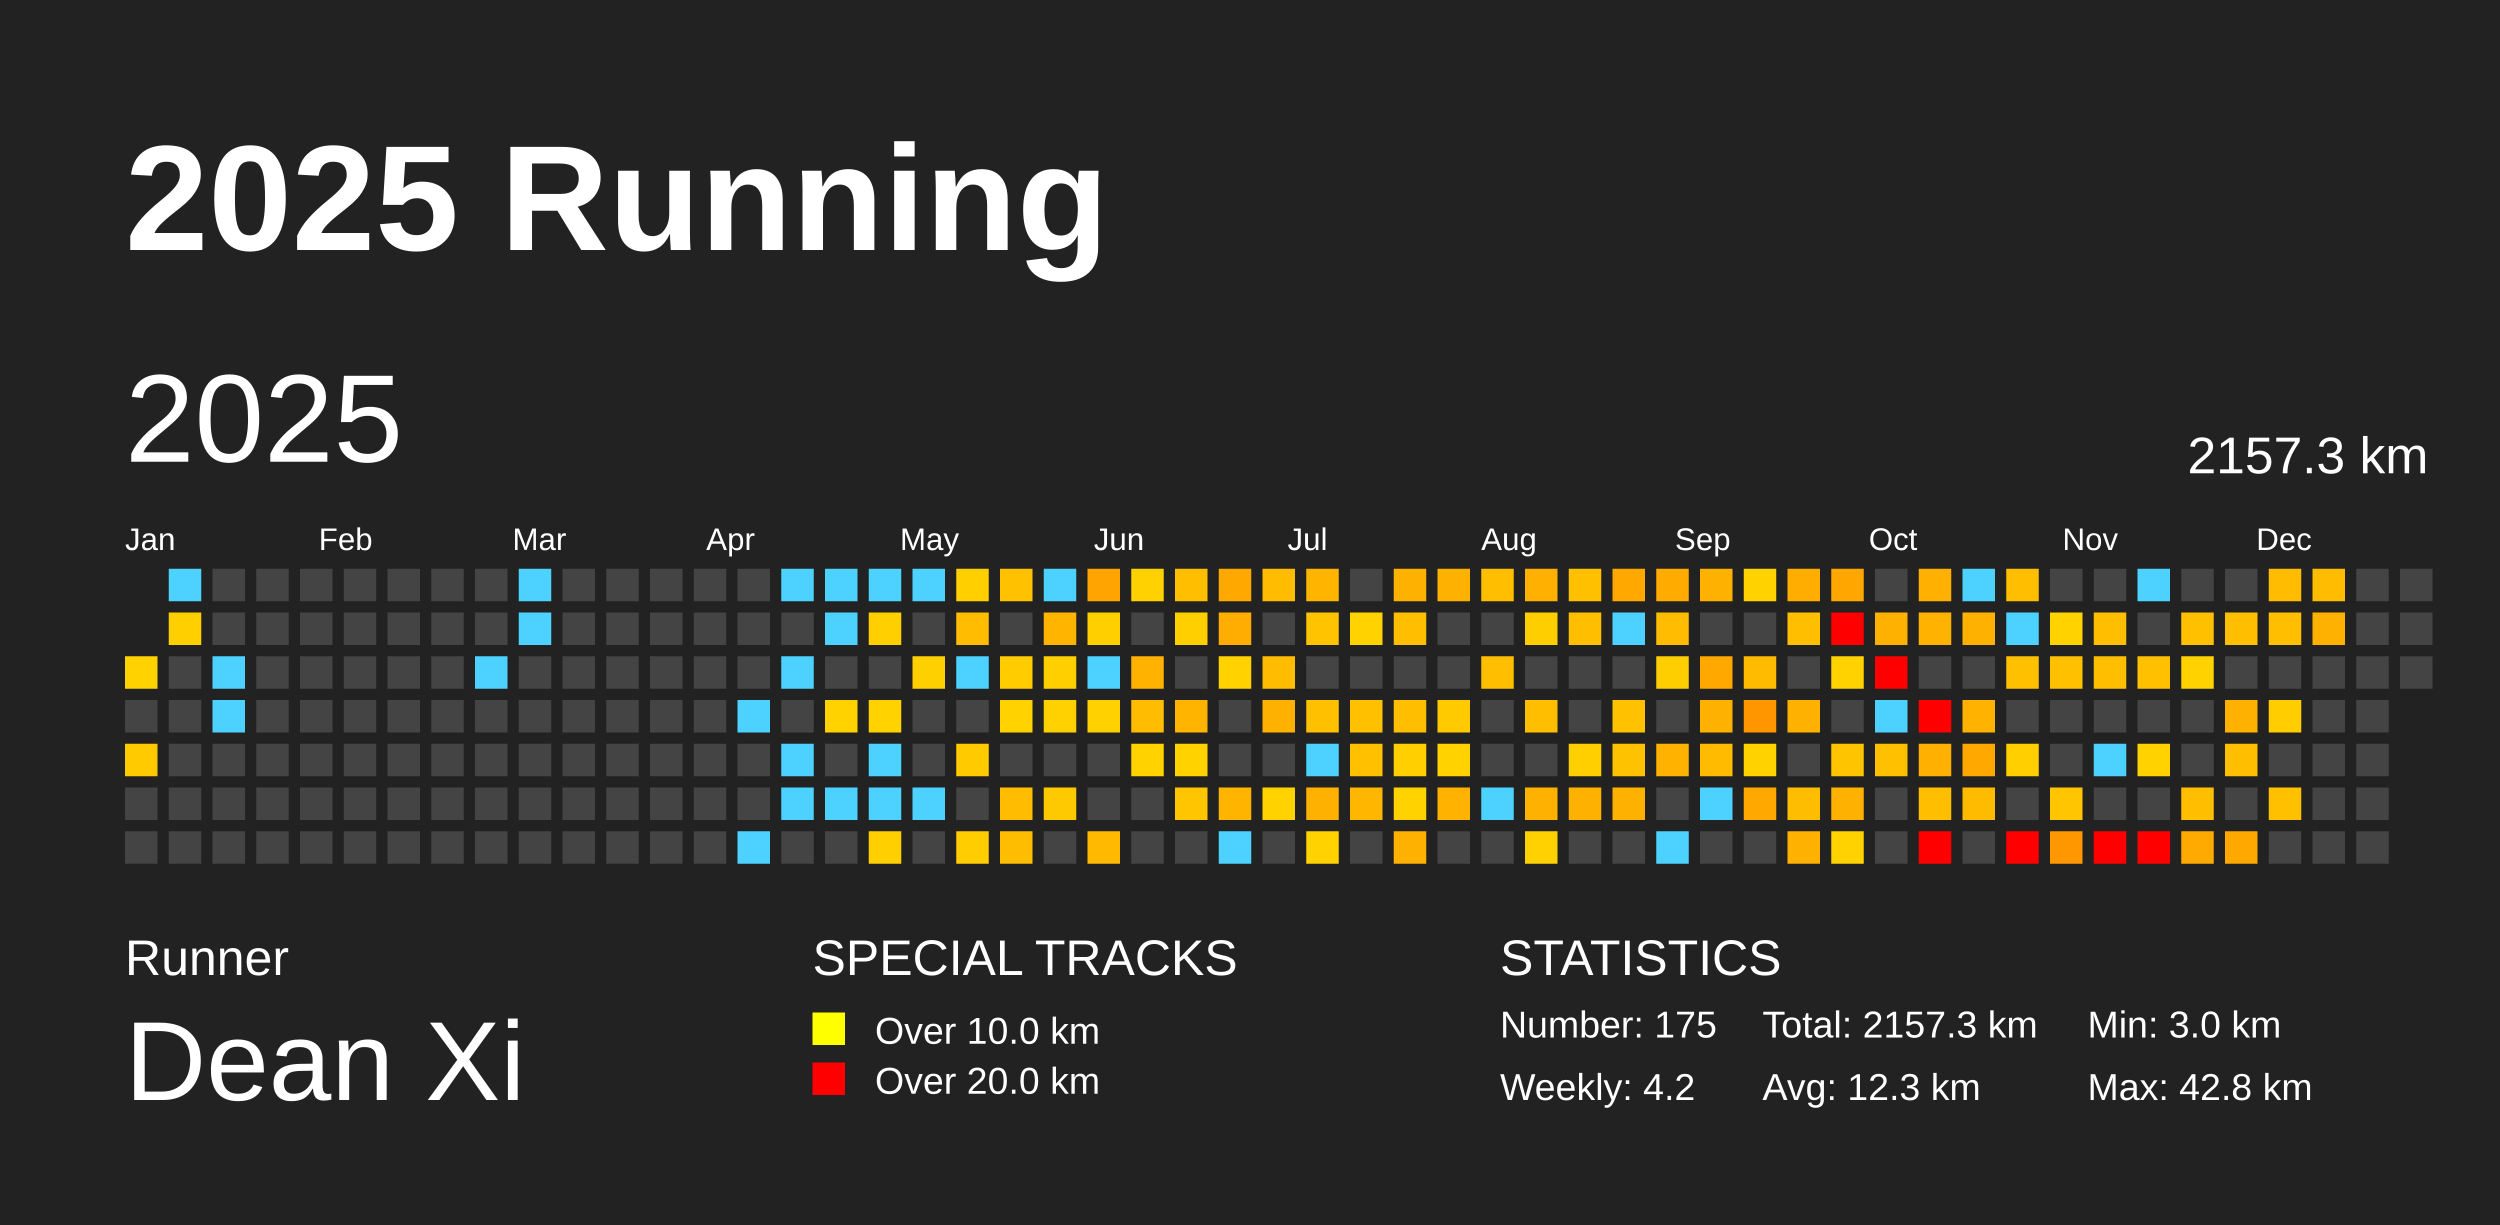
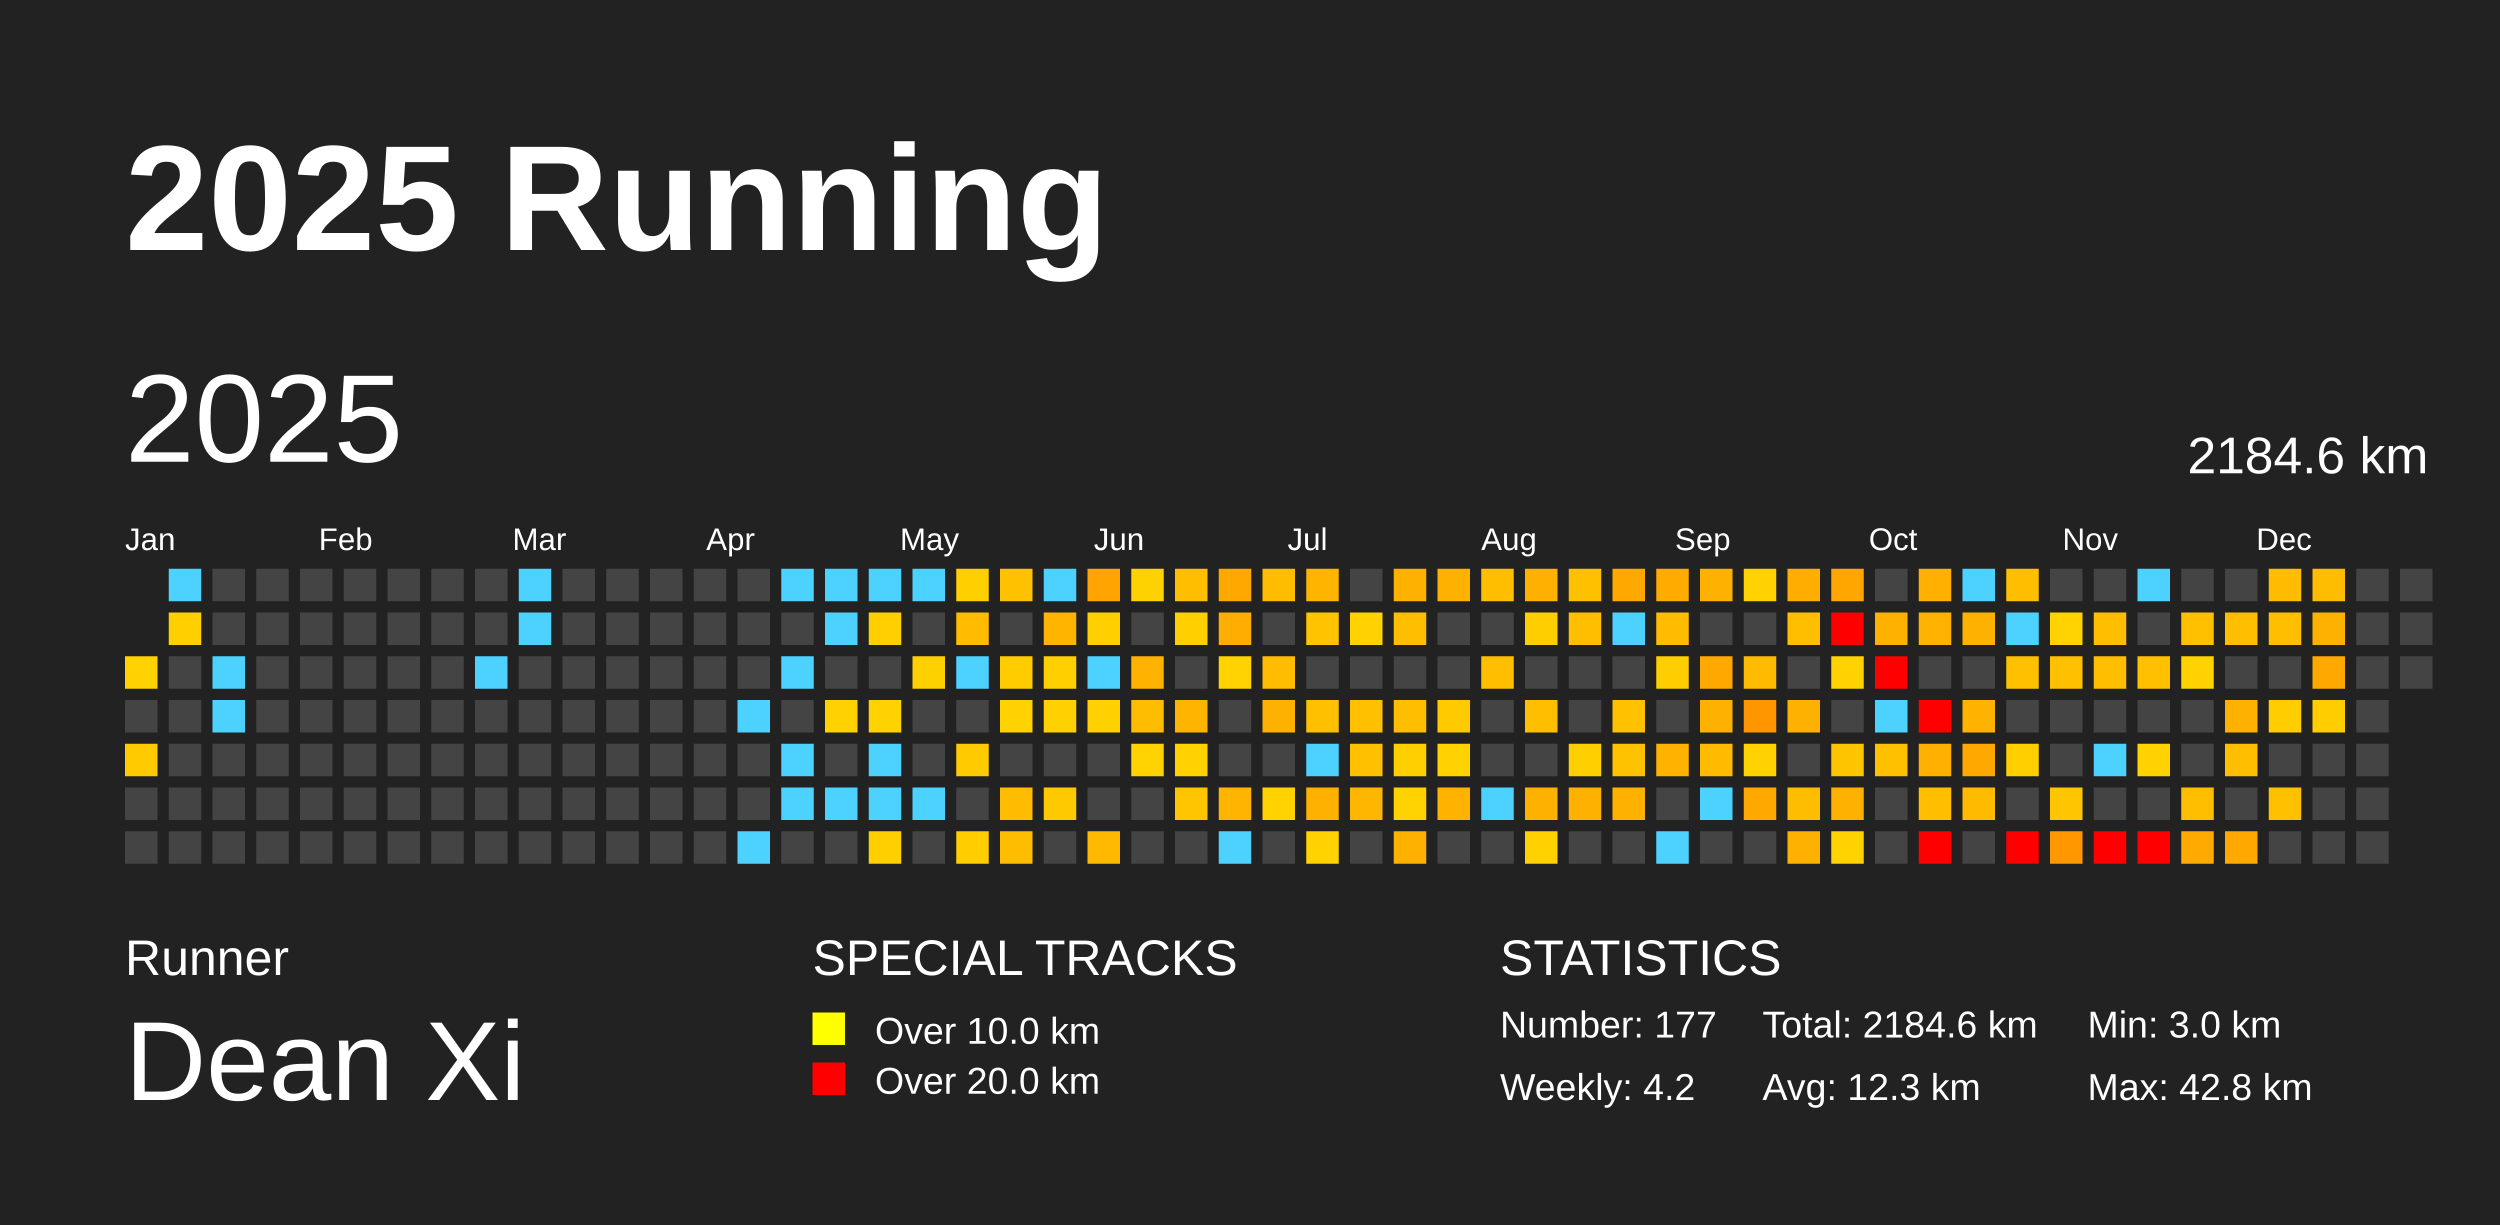
<svg xmlns="http://www.w3.org/2000/svg" baseProfile="full" height="98mm" version="1.1" viewBox="0,0,200,98" width="200mm">
  <defs />
  <rect fill="#222222" height="98" width="200" x="0" y="0" />
  <text fill="#FFFFFF" style="font-size:12px; font-family:Arial; font-weight:bold;" x="10" y="20">2025 Running</text>
  <text fill="#FFFFFF" style="font-size:4px; font-family:Arial" x="10" y="78">Runner</text>
  <text fill="#FFFFFF" style="font-size:9px; font-family:Arial" x="10" y="88">Dean Xi</text>
  <text fill="#FFFFFF" style="font-size:4px; font-family:Arial" x="65" y="78">SPECIAL TRACKS</text>
  <rect fill="yellow" height="2.6" width="2.6" x="65" y="81" />
  <text fill="#FFFFFF" style="font-size:3px; font-family:Arial" x="70" y="83.5">Over 10.0 km</text>
  <rect fill="red" height="2.6" width="2.6" x="65" y="85" />
  <text fill="#FFFFFF" style="font-size:3px; font-family:Arial" x="70" y="87.5">Over 20.0 km</text>
  <text fill="#FFFFFF" style="font-size:4px; font-family:Arial" x="120" y="78">STATISTICS</text>
-   <text fill="#FFFFFF" style="font-size:3px; font-family:Arial" x="120" y="83">Number: 175</text>
+   <text fill="#FFFFFF" style="font-size:3px; font-family:Arial" x="120" y="83">Number: 177</text>
  <text fill="#FFFFFF" style="font-size:3px; font-family:Arial" x="120" y="88">Weekly: 4.2</text>
-   <text fill="#FFFFFF" style="font-size:3px; font-family:Arial" x="141" y="83">Total: 2157.3 km</text>
+   <text fill="#FFFFFF" style="font-size:3px; font-family:Arial" x="141" y="83">Total: 2184.6 km</text>
  <text fill="#FFFFFF" style="font-size:3px; font-family:Arial" x="141" y="88">Avg: 12.3 km</text>
  <text fill="#FFFFFF" style="font-size:3px; font-family:Arial" x="167" y="83">Min: 3.0 km</text>
  <text fill="#FFFFFF" style="font-size:3px; font-family:Arial" x="167" y="88">Max: 42.8 km</text>
  <text dominant-baseline="hanging" fill="#FFFFFF" style="font-size:10.0px; font-family:Arial;" x="10" y="30">2025</text>
-   <text dominant-baseline="hanging" fill="#FFFFFF" style="font-size:4.125px; font-family:Arial;" x="175" y="35">2157.3 km</text>
+   <text dominant-baseline="hanging" fill="#FFFFFF" style="font-size:4.125px; font-family:Arial;" x="175" y="35">2184.6 km</text>
  <text fill="#FFFFFF" style="font-size:2.5px; font-family:Arial" x="10.0" y="44">Jan</text>
  <text fill="#FFFFFF" style="font-size:2.5px; font-family:Arial" x="25.5" y="44">Feb</text>
  <text fill="#FFFFFF" style="font-size:2.5px; font-family:Arial" x="41.0" y="44">Mar</text>
  <text fill="#FFFFFF" style="font-size:2.5px; font-family:Arial" x="56.5" y="44">Apr</text>
  <text fill="#FFFFFF" style="font-size:2.5px; font-family:Arial" x="72.0" y="44">May</text>
  <text fill="#FFFFFF" style="font-size:2.5px; font-family:Arial" x="87.5" y="44">Jun</text>
  <text fill="#FFFFFF" style="font-size:2.5px; font-family:Arial" x="103.0" y="44">Jul</text>
  <text fill="#FFFFFF" style="font-size:2.5px; font-family:Arial" x="118.5" y="44">Aug</text>
  <text fill="#FFFFFF" style="font-size:2.5px; font-family:Arial" x="134.0" y="44">Sep</text>
  <text fill="#FFFFFF" style="font-size:2.5px; font-family:Arial" x="149.5" y="44">Oct</text>
  <text fill="#FFFFFF" style="font-size:2.5px; font-family:Arial" x="165.0" y="44">Nov</text>
  <text fill="#FFFFFF" style="font-size:2.5px; font-family:Arial" x="180.5" y="44">Dec</text>
  <rect fill="#ffd200" height="2.6" width="2.6" x="10.0" y="52.5" />
  <rect fill="#444444" height="2.6" width="2.6" x="10.0" y="56.0" />
  <rect fill="#ffcb00" height="2.6" width="2.6" x="10.0" y="59.5" />
  <rect fill="#444444" height="2.6" width="2.6" x="10.0" y="63.0" />
  <rect fill="#444444" height="2.6" width="2.6" x="10.0" y="66.5" />
  <rect fill="#4dd2ff" height="2.6" width="2.6" x="13.5" y="45.5" />
  <rect fill="#ffcf00" height="2.6" width="2.6" x="13.5" y="49.0" />
  <rect fill="#444444" height="2.6" width="2.6" x="13.5" y="52.5" />
  <rect fill="#444444" height="2.6" width="2.6" x="13.5" y="56.0" />
  <rect fill="#444444" height="2.6" width="2.6" x="13.5" y="59.5" />
  <rect fill="#444444" height="2.6" width="2.6" x="13.5" y="63.0" />
  <rect fill="#444444" height="2.6" width="2.6" x="13.5" y="66.5" />
  <rect fill="#444444" height="2.6" width="2.6" x="17.0" y="45.5" />
  <rect fill="#444444" height="2.6" width="2.6" x="17.0" y="49.0" />
  <rect fill="#4dd2ff" height="2.6" width="2.6" x="17.0" y="52.5" />
  <rect fill="#4dd2ff" height="2.6" width="2.6" x="17.0" y="56.0" />
  <rect fill="#444444" height="2.6" width="2.6" x="17.0" y="59.5" />
  <rect fill="#444444" height="2.6" width="2.6" x="17.0" y="63.0" />
  <rect fill="#444444" height="2.6" width="2.6" x="17.0" y="66.5" />
  <rect fill="#444444" height="2.6" width="2.6" x="20.5" y="45.5" />
  <rect fill="#444444" height="2.6" width="2.6" x="20.5" y="49.0" />
  <rect fill="#444444" height="2.6" width="2.6" x="20.5" y="52.5" />
  <rect fill="#444444" height="2.6" width="2.6" x="20.5" y="56.0" />
  <rect fill="#444444" height="2.6" width="2.6" x="20.5" y="59.5" />
  <rect fill="#444444" height="2.6" width="2.6" x="20.5" y="63.0" />
  <rect fill="#444444" height="2.6" width="2.6" x="20.5" y="66.5" />
  <rect fill="#444444" height="2.6" width="2.6" x="24.0" y="45.5" />
  <rect fill="#444444" height="2.6" width="2.6" x="24.0" y="49.0" />
  <rect fill="#444444" height="2.6" width="2.6" x="24.0" y="52.5" />
  <rect fill="#444444" height="2.6" width="2.6" x="24.0" y="56.0" />
  <rect fill="#444444" height="2.6" width="2.6" x="24.0" y="59.5" />
  <rect fill="#444444" height="2.6" width="2.6" x="24.0" y="63.0" />
  <rect fill="#444444" height="2.6" width="2.6" x="24.0" y="66.5" />
  <rect fill="#444444" height="2.6" width="2.6" x="27.5" y="45.5" />
  <rect fill="#444444" height="2.6" width="2.6" x="27.5" y="49.0" />
  <rect fill="#444444" height="2.6" width="2.6" x="27.5" y="52.5" />
  <rect fill="#444444" height="2.6" width="2.6" x="27.5" y="56.0" />
  <rect fill="#444444" height="2.6" width="2.6" x="27.5" y="59.5" />
  <rect fill="#444444" height="2.6" width="2.6" x="27.5" y="63.0" />
  <rect fill="#444444" height="2.6" width="2.6" x="27.5" y="66.5" />
  <rect fill="#444444" height="2.6" width="2.6" x="31.0" y="45.5" />
  <rect fill="#444444" height="2.6" width="2.6" x="31.0" y="49.0" />
  <rect fill="#444444" height="2.6" width="2.6" x="31.0" y="52.5" />
  <rect fill="#444444" height="2.6" width="2.6" x="31.0" y="56.0" />
  <rect fill="#444444" height="2.6" width="2.6" x="31.0" y="59.5" />
  <rect fill="#444444" height="2.6" width="2.6" x="31.0" y="63.0" />
  <rect fill="#444444" height="2.6" width="2.6" x="31.0" y="66.5" />
  <rect fill="#444444" height="2.6" width="2.6" x="34.5" y="45.5" />
  <rect fill="#444444" height="2.6" width="2.6" x="34.5" y="49.0" />
  <rect fill="#444444" height="2.6" width="2.6" x="34.5" y="52.5" />
  <rect fill="#444444" height="2.6" width="2.6" x="34.5" y="56.0" />
  <rect fill="#444444" height="2.6" width="2.6" x="34.5" y="59.5" />
  <rect fill="#444444" height="2.6" width="2.6" x="34.5" y="63.0" />
  <rect fill="#444444" height="2.6" width="2.6" x="34.5" y="66.5" />
  <rect fill="#444444" height="2.6" width="2.6" x="38.0" y="45.5" />
  <rect fill="#444444" height="2.6" width="2.6" x="38.0" y="49.0" />
  <rect fill="#4dd2ff" height="2.6" width="2.6" x="38.0" y="52.5" />
  <rect fill="#444444" height="2.6" width="2.6" x="38.0" y="56.0" />
  <rect fill="#444444" height="2.6" width="2.6" x="38.0" y="59.5" />
  <rect fill="#444444" height="2.6" width="2.6" x="38.0" y="63.0" />
  <rect fill="#444444" height="2.6" width="2.6" x="38.0" y="66.5" />
  <rect fill="#4dd2ff" height="2.6" width="2.6" x="41.5" y="45.5" />
  <rect fill="#4dd2ff" height="2.6" width="2.6" x="41.5" y="49.0" />
  <rect fill="#444444" height="2.6" width="2.6" x="41.5" y="52.5" />
  <rect fill="#444444" height="2.6" width="2.6" x="41.5" y="56.0" />
  <rect fill="#444444" height="2.6" width="2.6" x="41.5" y="59.5" />
  <rect fill="#444444" height="2.6" width="2.6" x="41.5" y="63.0" />
  <rect fill="#444444" height="2.6" width="2.6" x="41.5" y="66.5" />
  <rect fill="#444444" height="2.6" width="2.6" x="45.0" y="45.5" />
  <rect fill="#444444" height="2.6" width="2.6" x="45.0" y="49.0" />
  <rect fill="#444444" height="2.6" width="2.6" x="45.0" y="52.5" />
  <rect fill="#444444" height="2.6" width="2.6" x="45.0" y="56.0" />
  <rect fill="#444444" height="2.6" width="2.6" x="45.0" y="59.5" />
  <rect fill="#444444" height="2.6" width="2.6" x="45.0" y="63.0" />
  <rect fill="#444444" height="2.6" width="2.6" x="45.0" y="66.5" />
  <rect fill="#444444" height="2.6" width="2.6" x="48.5" y="45.5" />
  <rect fill="#444444" height="2.6" width="2.6" x="48.5" y="49.0" />
  <rect fill="#444444" height="2.6" width="2.6" x="48.5" y="52.5" />
  <rect fill="#444444" height="2.6" width="2.6" x="48.5" y="56.0" />
  <rect fill="#444444" height="2.6" width="2.6" x="48.5" y="59.5" />
  <rect fill="#444444" height="2.6" width="2.6" x="48.5" y="63.0" />
  <rect fill="#444444" height="2.6" width="2.6" x="48.5" y="66.5" />
  <rect fill="#444444" height="2.6" width="2.6" x="52.0" y="45.5" />
  <rect fill="#444444" height="2.6" width="2.6" x="52.0" y="49.0" />
  <rect fill="#444444" height="2.6" width="2.6" x="52.0" y="52.5" />
  <rect fill="#444444" height="2.6" width="2.6" x="52.0" y="56.0" />
  <rect fill="#444444" height="2.6" width="2.6" x="52.0" y="59.5" />
  <rect fill="#444444" height="2.6" width="2.6" x="52.0" y="63.0" />
  <rect fill="#444444" height="2.6" width="2.6" x="52.0" y="66.5" />
  <rect fill="#444444" height="2.6" width="2.6" x="55.5" y="45.5" />
  <rect fill="#444444" height="2.6" width="2.6" x="55.5" y="49.0" />
  <rect fill="#444444" height="2.6" width="2.6" x="55.5" y="52.5" />
  <rect fill="#444444" height="2.6" width="2.6" x="55.5" y="56.0" />
  <rect fill="#444444" height="2.6" width="2.6" x="55.5" y="59.5" />
  <rect fill="#444444" height="2.6" width="2.6" x="55.5" y="63.0" />
  <rect fill="#444444" height="2.6" width="2.6" x="55.5" y="66.5" />
  <rect fill="#444444" height="2.6" width="2.6" x="59.0" y="45.5" />
  <rect fill="#444444" height="2.6" width="2.6" x="59.0" y="49.0" />
  <rect fill="#444444" height="2.6" width="2.6" x="59.0" y="52.5" />
  <rect fill="#4dd2ff" height="2.6" width="2.6" x="59.0" y="56.0" />
  <rect fill="#444444" height="2.6" width="2.6" x="59.0" y="59.5" />
  <rect fill="#444444" height="2.6" width="2.6" x="59.0" y="63.0" />
  <rect fill="#4dd2ff" height="2.6" width="2.6" x="59.0" y="66.5" />
  <rect fill="#4dd2ff" height="2.6" width="2.6" x="62.5" y="45.5" />
  <rect fill="#444444" height="2.6" width="2.6" x="62.5" y="49.0" />
  <rect fill="#4dd2ff" height="2.6" width="2.6" x="62.5" y="52.5" />
  <rect fill="#444444" height="2.6" width="2.6" x="62.5" y="56.0" />
  <rect fill="#4dd2ff" height="2.6" width="2.6" x="62.5" y="59.5" />
  <rect fill="#4dd2ff" height="2.6" width="2.6" x="62.5" y="63.0" />
  <rect fill="#444444" height="2.6" width="2.6" x="62.5" y="66.5" />
  <rect fill="#4dd2ff" height="2.6" width="2.6" x="66.0" y="45.5" />
  <rect fill="#4dd2ff" height="2.6" width="2.6" x="66.0" y="49.0" />
  <rect fill="#444444" height="2.6" width="2.6" x="66.0" y="52.5" />
  <rect fill="#ffd200" height="2.6" width="2.6" x="66.0" y="56.0" />
  <rect fill="#444444" height="2.6" width="2.6" x="66.0" y="59.5" />
  <rect fill="#4dd2ff" height="2.6" width="2.6" x="66.0" y="63.0" />
  <rect fill="#444444" height="2.6" width="2.6" x="66.0" y="66.5" />
  <rect fill="#4dd2ff" height="2.6" width="2.6" x="69.5" y="45.5" />
  <rect fill="#ffcf00" height="2.6" width="2.6" x="69.5" y="49.0" />
  <rect fill="#444444" height="2.6" width="2.6" x="69.5" y="52.5" />
  <rect fill="#ffd200" height="2.6" width="2.6" x="69.5" y="56.0" />
  <rect fill="#4dd2ff" height="2.6" width="2.6" x="69.5" y="59.5" />
  <rect fill="#4dd2ff" height="2.6" width="2.6" x="69.5" y="63.0" />
  <rect fill="#ffcf00" height="2.6" width="2.6" x="69.5" y="66.5" />
  <rect fill="#4dd2ff" height="2.6" width="2.6" x="73.0" y="45.5" />
  <rect fill="#444444" height="2.6" width="2.6" x="73.0" y="49.0" />
  <rect fill="#ffd000" height="2.6" width="2.6" x="73.0" y="52.5" />
  <rect fill="#444444" height="2.6" width="2.6" x="73.0" y="56.0" />
  <rect fill="#444444" height="2.6" width="2.6" x="73.0" y="59.5" />
  <rect fill="#4dd2ff" height="2.6" width="2.6" x="73.0" y="63.0" />
  <rect fill="#444444" height="2.6" width="2.6" x="73.0" y="66.5" />
  <rect fill="#ffcf00" height="2.6" width="2.6" x="76.5" y="45.5" />
  <rect fill="#ffbc00" height="2.6" width="2.6" x="76.5" y="49.0" />
  <rect fill="#4dd2ff" height="2.6" width="2.6" x="76.5" y="52.5" />
  <rect fill="#444444" height="2.6" width="2.6" x="76.5" y="56.0" />
  <rect fill="#ffcb00" height="2.6" width="2.6" x="76.5" y="59.5" />
  <rect fill="#444444" height="2.6" width="2.6" x="76.5" y="63.0" />
  <rect fill="#ffcd00" height="2.6" width="2.6" x="76.5" y="66.5" />
  <rect fill="#ffc100" height="2.6" width="2.6" x="80.0" y="45.5" />
  <rect fill="#444444" height="2.6" width="2.6" x="80.0" y="49.0" />
  <rect fill="#ffcc00" height="2.6" width="2.6" x="80.0" y="52.5" />
  <rect fill="#ffd200" height="2.6" width="2.6" x="80.0" y="56.0" />
  <rect fill="#444444" height="2.6" width="2.6" x="80.0" y="59.5" />
  <rect fill="#ffbc00" height="2.6" width="2.6" x="80.0" y="63.0" />
  <rect fill="#ffbd00" height="2.6" width="2.6" x="80.0" y="66.5" />
  <rect fill="#4dd2ff" height="2.6" width="2.6" x="83.5" y="45.5" />
  <rect fill="#ffb400" height="2.6" width="2.6" x="83.5" y="49.0" />
  <rect fill="#ffcf00" height="2.6" width="2.6" x="83.5" y="52.5" />
  <rect fill="#ffd100" height="2.6" width="2.6" x="83.5" y="56.0" />
  <rect fill="#444444" height="2.6" width="2.6" x="83.5" y="59.5" />
  <rect fill="#ffc900" height="2.6" width="2.6" x="83.5" y="63.0" />
  <rect fill="#444444" height="2.6" width="2.6" x="83.5" y="66.5" />
  <rect fill="#ffa400" height="2.6" width="2.6" x="87.0" y="45.5" />
  <rect fill="#ffcf00" height="2.6" width="2.6" x="87.0" y="49.0" />
  <rect fill="#4dd2ff" height="2.6" width="2.6" x="87.0" y="52.5" />
  <rect fill="#ffd100" height="2.6" width="2.6" x="87.0" y="56.0" />
  <rect fill="#444444" height="2.6" width="2.6" x="87.0" y="59.5" />
  <rect fill="#444444" height="2.6" width="2.6" x="87.0" y="63.0" />
  <rect fill="#ffba00" height="2.6" width="2.6" x="87.0" y="66.5" />
  <rect fill="#ffd100" height="2.6" width="2.6" x="90.5" y="45.5" />
  <rect fill="#444444" height="2.6" width="2.6" x="90.5" y="49.0" />
  <rect fill="#ffb200" height="2.6" width="2.6" x="90.5" y="52.5" />
  <rect fill="#ffbc00" height="2.6" width="2.6" x="90.5" y="56.0" />
  <rect fill="#ffd200" height="2.6" width="2.6" x="90.5" y="59.5" />
  <rect fill="#444444" height="2.6" width="2.6" x="90.5" y="63.0" />
  <rect fill="#444444" height="2.6" width="2.6" x="90.5" y="66.5" />
  <rect fill="#ffbf00" height="2.6" width="2.6" x="94.0" y="45.5" />
  <rect fill="#ffcf00" height="2.6" width="2.6" x="94.0" y="49.0" />
  <rect fill="#444444" height="2.6" width="2.6" x="94.0" y="52.5" />
  <rect fill="#ffb400" height="2.6" width="2.6" x="94.0" y="56.0" />
  <rect fill="#ffd200" height="2.6" width="2.6" x="94.0" y="59.5" />
  <rect fill="#ffc500" height="2.6" width="2.6" x="94.0" y="63.0" />
  <rect fill="#444444" height="2.6" width="2.6" x="94.0" y="66.5" />
  <rect fill="#ffa900" height="2.6" width="2.6" x="97.5" y="45.5" />
  <rect fill="#ffad00" height="2.6" width="2.6" x="97.5" y="49.0" />
  <rect fill="#ffd200" height="2.6" width="2.6" x="97.5" y="52.5" />
  <rect fill="#444444" height="2.6" width="2.6" x="97.5" y="56.0" />
  <rect fill="#444444" height="2.6" width="2.6" x="97.5" y="59.5" />
  <rect fill="#ffb500" height="2.6" width="2.6" x="97.5" y="63.0" />
  <rect fill="#4dd2ff" height="2.6" width="2.6" x="97.5" y="66.5" />
  <rect fill="#ffbc00" height="2.6" width="2.6" x="101.0" y="45.5" />
  <rect fill="#444444" height="2.6" width="2.6" x="101.0" y="49.0" />
  <rect fill="#ffbc00" height="2.6" width="2.6" x="101.0" y="52.5" />
  <rect fill="#ffb100" height="2.6" width="2.6" x="101.0" y="56.0" />
  <rect fill="#444444" height="2.6" width="2.6" x="101.0" y="59.5" />
  <rect fill="#ffd200" height="2.6" width="2.6" x="101.0" y="63.0" />
  <rect fill="#444444" height="2.6" width="2.6" x="101.0" y="66.5" />
  <rect fill="#ffb400" height="2.6" width="2.6" x="104.5" y="45.5" />
  <rect fill="#ffc300" height="2.6" width="2.6" x="104.5" y="49.0" />
  <rect fill="#444444" height="2.6" width="2.6" x="104.5" y="52.5" />
  <rect fill="#ffc000" height="2.6" width="2.6" x="104.5" y="56.0" />
  <rect fill="#4dd2ff" height="2.6" width="2.6" x="104.5" y="59.5" />
  <rect fill="#ffb100" height="2.6" width="2.6" x="104.5" y="63.0" />
  <rect fill="#ffd200" height="2.6" width="2.6" x="104.5" y="66.5" />
  <rect fill="#444444" height="2.6" width="2.6" x="108.0" y="45.5" />
  <rect fill="#ffd200" height="2.6" width="2.6" x="108.0" y="49.0" />
  <rect fill="#444444" height="2.6" width="2.6" x="108.0" y="52.5" />
  <rect fill="#ffc000" height="2.6" width="2.6" x="108.0" y="56.0" />
  <rect fill="#ffc000" height="2.6" width="2.6" x="108.0" y="59.5" />
  <rect fill="#ffb600" height="2.6" width="2.6" x="108.0" y="63.0" />
  <rect fill="#444444" height="2.6" width="2.6" x="108.0" y="66.5" />
  <rect fill="#ffb100" height="2.6" width="2.6" x="111.5" y="45.5" />
  <rect fill="#ffbf00" height="2.6" width="2.6" x="111.5" y="49.0" />
  <rect fill="#444444" height="2.6" width="2.6" x="111.5" y="52.5" />
  <rect fill="#ffbf00" height="2.6" width="2.6" x="111.5" y="56.0" />
  <rect fill="#ffcf00" height="2.6" width="2.6" x="111.5" y="59.5" />
  <rect fill="#ffd200" height="2.6" width="2.6" x="111.5" y="63.0" />
  <rect fill="#ffb100" height="2.6" width="2.6" x="111.5" y="66.5" />
  <rect fill="#ffb100" height="2.6" width="2.6" x="115.0" y="45.5" />
  <rect fill="#444444" height="2.6" width="2.6" x="115.0" y="49.0" />
  <rect fill="#444444" height="2.6" width="2.6" x="115.0" y="52.5" />
  <rect fill="#ffcb00" height="2.6" width="2.6" x="115.0" y="56.0" />
  <rect fill="#ffd200" height="2.6" width="2.6" x="115.0" y="59.5" />
  <rect fill="#ffb200" height="2.6" width="2.6" x="115.0" y="63.0" />
  <rect fill="#444444" height="2.6" width="2.6" x="115.0" y="66.5" />
  <rect fill="#ffbf00" height="2.6" width="2.6" x="118.5" y="45.5" />
  <rect fill="#444444" height="2.6" width="2.6" x="118.5" y="49.0" />
  <rect fill="#ffbf00" height="2.6" width="2.6" x="118.5" y="52.5" />
  <rect fill="#444444" height="2.6" width="2.6" x="118.5" y="56.0" />
  <rect fill="#444444" height="2.6" width="2.6" x="118.5" y="59.5" />
  <rect fill="#4dd2ff" height="2.6" width="2.6" x="118.5" y="63.0" />
  <rect fill="#444444" height="2.6" width="2.6" x="118.5" y="66.5" />
  <rect fill="#ffb000" height="2.6" width="2.6" x="122.0" y="45.5" />
  <rect fill="#ffce00" height="2.6" width="2.6" x="122.0" y="49.0" />
  <rect fill="#444444" height="2.6" width="2.6" x="122.0" y="52.5" />
  <rect fill="#ffbf00" height="2.6" width="2.6" x="122.0" y="56.0" />
  <rect fill="#444444" height="2.6" width="2.6" x="122.0" y="59.5" />
  <rect fill="#ffb100" height="2.6" width="2.6" x="122.0" y="63.0" />
  <rect fill="#ffd100" height="2.6" width="2.6" x="122.0" y="66.5" />
  <rect fill="#ffc000" height="2.6" width="2.6" x="125.5" y="45.5" />
  <rect fill="#ffbf00" height="2.6" width="2.6" x="125.5" y="49.0" />
  <rect fill="#444444" height="2.6" width="2.6" x="125.5" y="52.5" />
  <rect fill="#444444" height="2.6" width="2.6" x="125.5" y="56.0" />
  <rect fill="#ffcf00" height="2.6" width="2.6" x="125.5" y="59.5" />
  <rect fill="#ffb100" height="2.6" width="2.6" x="125.5" y="63.0" />
  <rect fill="#444444" height="2.6" width="2.6" x="125.5" y="66.5" />
  <rect fill="#ffa800" height="2.6" width="2.6" x="129.0" y="45.5" />
  <rect fill="#4dd2ff" height="2.6" width="2.6" x="129.0" y="49.0" />
  <rect fill="#444444" height="2.6" width="2.6" x="129.0" y="52.5" />
  <rect fill="#ffc100" height="2.6" width="2.6" x="129.0" y="56.0" />
  <rect fill="#ffc200" height="2.6" width="2.6" x="129.0" y="59.5" />
  <rect fill="#ffb100" height="2.6" width="2.6" x="129.0" y="63.0" />
  <rect fill="#444444" height="2.6" width="2.6" x="129.0" y="66.5" />
  <rect fill="#ffab00" height="2.6" width="2.6" x="132.5" y="45.5" />
  <rect fill="#ffbc00" height="2.6" width="2.6" x="132.5" y="49.0" />
  <rect fill="#ffce00" height="2.6" width="2.6" x="132.5" y="52.5" />
  <rect fill="#444444" height="2.6" width="2.6" x="132.5" y="56.0" />
  <rect fill="#ffb300" height="2.6" width="2.6" x="132.5" y="59.5" />
  <rect fill="#444444" height="2.6" width="2.6" x="132.5" y="63.0" />
  <rect fill="#4dd2ff" height="2.6" width="2.6" x="132.5" y="66.5" />
  <rect fill="#ffb100" height="2.6" width="2.6" x="136.0" y="45.5" />
  <rect fill="#444444" height="2.6" width="2.6" x="136.0" y="49.0" />
  <rect fill="#ffa800" height="2.6" width="2.6" x="136.0" y="52.5" />
  <rect fill="#ffb100" height="2.6" width="2.6" x="136.0" y="56.0" />
  <rect fill="#ffbb00" height="2.6" width="2.6" x="136.0" y="59.5" />
  <rect fill="#4dd2ff" height="2.6" width="2.6" x="136.0" y="63.0" />
  <rect fill="#444444" height="2.6" width="2.6" x="136.0" y="66.5" />
  <rect fill="#ffd200" height="2.6" width="2.6" x="139.5" y="45.5" />
  <rect fill="#444444" height="2.6" width="2.6" x="139.5" y="49.0" />
  <rect fill="#ffbb00" height="2.6" width="2.6" x="139.5" y="52.5" />
  <rect fill="#ff9600" height="2.6" width="2.6" x="139.5" y="56.0" />
  <rect fill="#ffd200" height="2.6" width="2.6" x="139.5" y="59.5" />
  <rect fill="#ffa800" height="2.6" width="2.6" x="139.5" y="63.0" />
  <rect fill="#444444" height="2.6" width="2.6" x="139.5" y="66.5" />
  <rect fill="#ffae00" height="2.6" width="2.6" x="143.0" y="45.5" />
  <rect fill="#ffbf00" height="2.6" width="2.6" x="143.0" y="49.0" />
  <rect fill="#444444" height="2.6" width="2.6" x="143.0" y="52.5" />
  <rect fill="#ffb100" height="2.6" width="2.6" x="143.0" y="56.0" />
  <rect fill="#444444" height="2.6" width="2.6" x="143.0" y="59.5" />
  <rect fill="#ffbd00" height="2.6" width="2.6" x="143.0" y="63.0" />
  <rect fill="#ffb100" height="2.6" width="2.6" x="143.0" y="66.5" />
  <rect fill="#ffa700" height="2.6" width="2.6" x="146.5" y="45.5" />
  <rect fill="red" height="2.6" width="2.6" x="146.5" y="49.0" />
  <rect fill="#ffd200" height="2.6" width="2.6" x="146.5" y="52.5" />
  <rect fill="#444444" height="2.6" width="2.6" x="146.5" y="56.0" />
  <rect fill="#ffc400" height="2.6" width="2.6" x="146.5" y="59.5" />
  <rect fill="#ffb100" height="2.6" width="2.6" x="146.5" y="63.0" />
  <rect fill="#ffd200" height="2.6" width="2.6" x="146.5" y="66.5" />
  <rect fill="#444444" height="2.6" width="2.6" x="150.0" y="45.5" />
  <rect fill="#ffb100" height="2.6" width="2.6" x="150.0" y="49.0" />
  <rect fill="red" height="2.6" width="2.6" x="150.0" y="52.5" />
  <rect fill="#4dd2ff" height="2.6" width="2.6" x="150.0" y="56.0" />
  <rect fill="#ffc000" height="2.6" width="2.6" x="150.0" y="59.5" />
  <rect fill="#444444" height="2.6" width="2.6" x="150.0" y="63.0" />
  <rect fill="#444444" height="2.6" width="2.6" x="150.0" y="66.5" />
  <rect fill="#ffb000" height="2.6" width="2.6" x="153.5" y="45.5" />
  <rect fill="#ffb200" height="2.6" width="2.6" x="153.5" y="49.0" />
  <rect fill="#444444" height="2.6" width="2.6" x="153.5" y="52.5" />
  <rect fill="red" height="2.6" width="2.6" x="153.5" y="56.0" />
  <rect fill="#ffb000" height="2.6" width="2.6" x="153.5" y="59.5" />
  <rect fill="#ffbf00" height="2.6" width="2.6" x="153.5" y="63.0" />
  <rect fill="red" height="2.6" width="2.6" x="153.5" y="66.5" />
  <rect fill="#4dd2ff" height="2.6" width="2.6" x="157.0" y="45.5" />
  <rect fill="#ffb100" height="2.6" width="2.6" x="157.0" y="49.0" />
  <rect fill="#444444" height="2.6" width="2.6" x="157.0" y="52.5" />
  <rect fill="#ffb200" height="2.6" width="2.6" x="157.0" y="56.0" />
  <rect fill="#ffa900" height="2.6" width="2.6" x="157.0" y="59.5" />
  <rect fill="#ffbb00" height="2.6" width="2.6" x="157.0" y="63.0" />
  <rect fill="#444444" height="2.6" width="2.6" x="157.0" y="66.5" />
  <rect fill="#ffbf00" height="2.6" width="2.6" x="160.5" y="45.5" />
  <rect fill="#4dd2ff" height="2.6" width="2.6" x="160.5" y="49.0" />
  <rect fill="#ffc000" height="2.6" width="2.6" x="160.5" y="52.5" />
  <rect fill="#444444" height="2.6" width="2.6" x="160.5" y="56.0" />
  <rect fill="#ffcf00" height="2.6" width="2.6" x="160.5" y="59.5" />
  <rect fill="#444444" height="2.6" width="2.6" x="160.5" y="63.0" />
  <rect fill="red" height="2.6" width="2.6" x="160.5" y="66.5" />
  <rect fill="#444444" height="2.6" width="2.6" x="164.0" y="45.5" />
  <rect fill="#ffd200" height="2.6" width="2.6" x="164.0" y="49.0" />
  <rect fill="#ffc000" height="2.6" width="2.6" x="164.0" y="52.5" />
  <rect fill="#444444" height="2.6" width="2.6" x="164.0" y="56.0" />
  <rect fill="#444444" height="2.6" width="2.6" x="164.0" y="59.5" />
  <rect fill="#ffc500" height="2.6" width="2.6" x="164.0" y="63.0" />
  <rect fill="#ff9800" height="2.6" width="2.6" x="164.0" y="66.5" />
  <rect fill="#444444" height="2.6" width="2.6" x="167.5" y="45.5" />
  <rect fill="#ffbf00" height="2.6" width="2.6" x="167.5" y="49.0" />
  <rect fill="#ffbf00" height="2.6" width="2.6" x="167.5" y="52.5" />
  <rect fill="#444444" height="2.6" width="2.6" x="167.5" y="56.0" />
  <rect fill="#4dd2ff" height="2.6" width="2.6" x="167.5" y="59.5" />
  <rect fill="#444444" height="2.6" width="2.6" x="167.5" y="63.0" />
  <rect fill="red" height="2.6" width="2.6" x="167.5" y="66.5" />
  <rect fill="#4dd2ff" height="2.6" width="2.6" x="171.0" y="45.5" />
  <rect fill="#444444" height="2.6" width="2.6" x="171.0" y="49.0" />
  <rect fill="#ffc000" height="2.6" width="2.6" x="171.0" y="52.5" />
  <rect fill="#444444" height="2.6" width="2.6" x="171.0" y="56.0" />
  <rect fill="#ffd200" height="2.6" width="2.6" x="171.0" y="59.5" />
  <rect fill="#444444" height="2.6" width="2.6" x="171.0" y="63.0" />
  <rect fill="red" height="2.6" width="2.6" x="171.0" y="66.5" />
  <rect fill="#444444" height="2.6" width="2.6" x="174.5" y="45.5" />
  <rect fill="#ffc000" height="2.6" width="2.6" x="174.5" y="49.0" />
  <rect fill="#ffd200" height="2.6" width="2.6" x="174.5" y="52.5" />
  <rect fill="#444444" height="2.6" width="2.6" x="174.5" y="56.0" />
  <rect fill="#444444" height="2.6" width="2.6" x="174.5" y="59.5" />
  <rect fill="#ffbf00" height="2.6" width="2.6" x="174.5" y="63.0" />
  <rect fill="#ffaa00" height="2.6" width="2.6" x="174.5" y="66.5" />
  <rect fill="#444444" height="2.6" width="2.6" x="178.0" y="45.5" />
  <rect fill="#ffbf00" height="2.6" width="2.6" x="178.0" y="49.0" />
  <rect fill="#444444" height="2.6" width="2.6" x="178.0" y="52.5" />
  <rect fill="#ffb100" height="2.6" width="2.6" x="178.0" y="56.0" />
  <rect fill="#ffbf00" height="2.6" width="2.6" x="178.0" y="59.5" />
  <rect fill="#444444" height="2.6" width="2.6" x="178.0" y="63.0" />
  <rect fill="#ffa800" height="2.6" width="2.6" x="178.0" y="66.5" />
  <rect fill="#ffbc00" height="2.6" width="2.6" x="181.5" y="45.5" />
  <rect fill="#ffbf00" height="2.6" width="2.6" x="181.5" y="49.0" />
  <rect fill="#444444" height="2.6" width="2.6" x="181.5" y="52.5" />
  <rect fill="#ffcd00" height="2.6" width="2.6" x="181.5" y="56.0" />
  <rect fill="#444444" height="2.6" width="2.6" x="181.5" y="59.5" />
  <rect fill="#ffc000" height="2.6" width="2.6" x="181.5" y="63.0" />
  <rect fill="#444444" height="2.6" width="2.6" x="181.5" y="66.5" />
  <rect fill="#ffbc00" height="2.6" width="2.6" x="185.0" y="45.5" />
  <rect fill="#ffb100" height="2.6" width="2.6" x="185.0" y="49.0" />
-   <rect fill="#444444" height="2.6" width="2.6" x="185.0" y="52.5" />
-   <rect fill="#444444" height="2.6" width="2.6" x="185.0" y="56.0" />
+   <rect fill="#ffa900" height="2.6" width="2.6" x="185.0" y="52.5" />
+   <rect fill="#ffcd00" height="2.6" width="2.6" x="185.0" y="56.0" />
  <rect fill="#444444" height="2.6" width="2.6" x="185.0" y="59.5" />
  <rect fill="#444444" height="2.6" width="2.6" x="185.0" y="63.0" />
  <rect fill="#444444" height="2.6" width="2.6" x="185.0" y="66.5" />
  <rect fill="#444444" height="2.6" width="2.6" x="188.5" y="45.5" />
  <rect fill="#444444" height="2.6" width="2.6" x="188.5" y="49.0" />
  <rect fill="#444444" height="2.6" width="2.6" x="188.5" y="52.5" />
  <rect fill="#444444" height="2.6" width="2.6" x="188.5" y="56.0" />
  <rect fill="#444444" height="2.6" width="2.6" x="188.5" y="59.5" />
  <rect fill="#444444" height="2.6" width="2.6" x="188.5" y="63.0" />
  <rect fill="#444444" height="2.6" width="2.6" x="188.5" y="66.5" />
  <rect fill="#444444" height="2.6" width="2.6" x="192.0" y="45.5" />
  <rect fill="#444444" height="2.6" width="2.6" x="192.0" y="49.0" />
  <rect fill="#444444" height="2.6" width="2.6" x="192.0" y="52.5" />
</svg>
